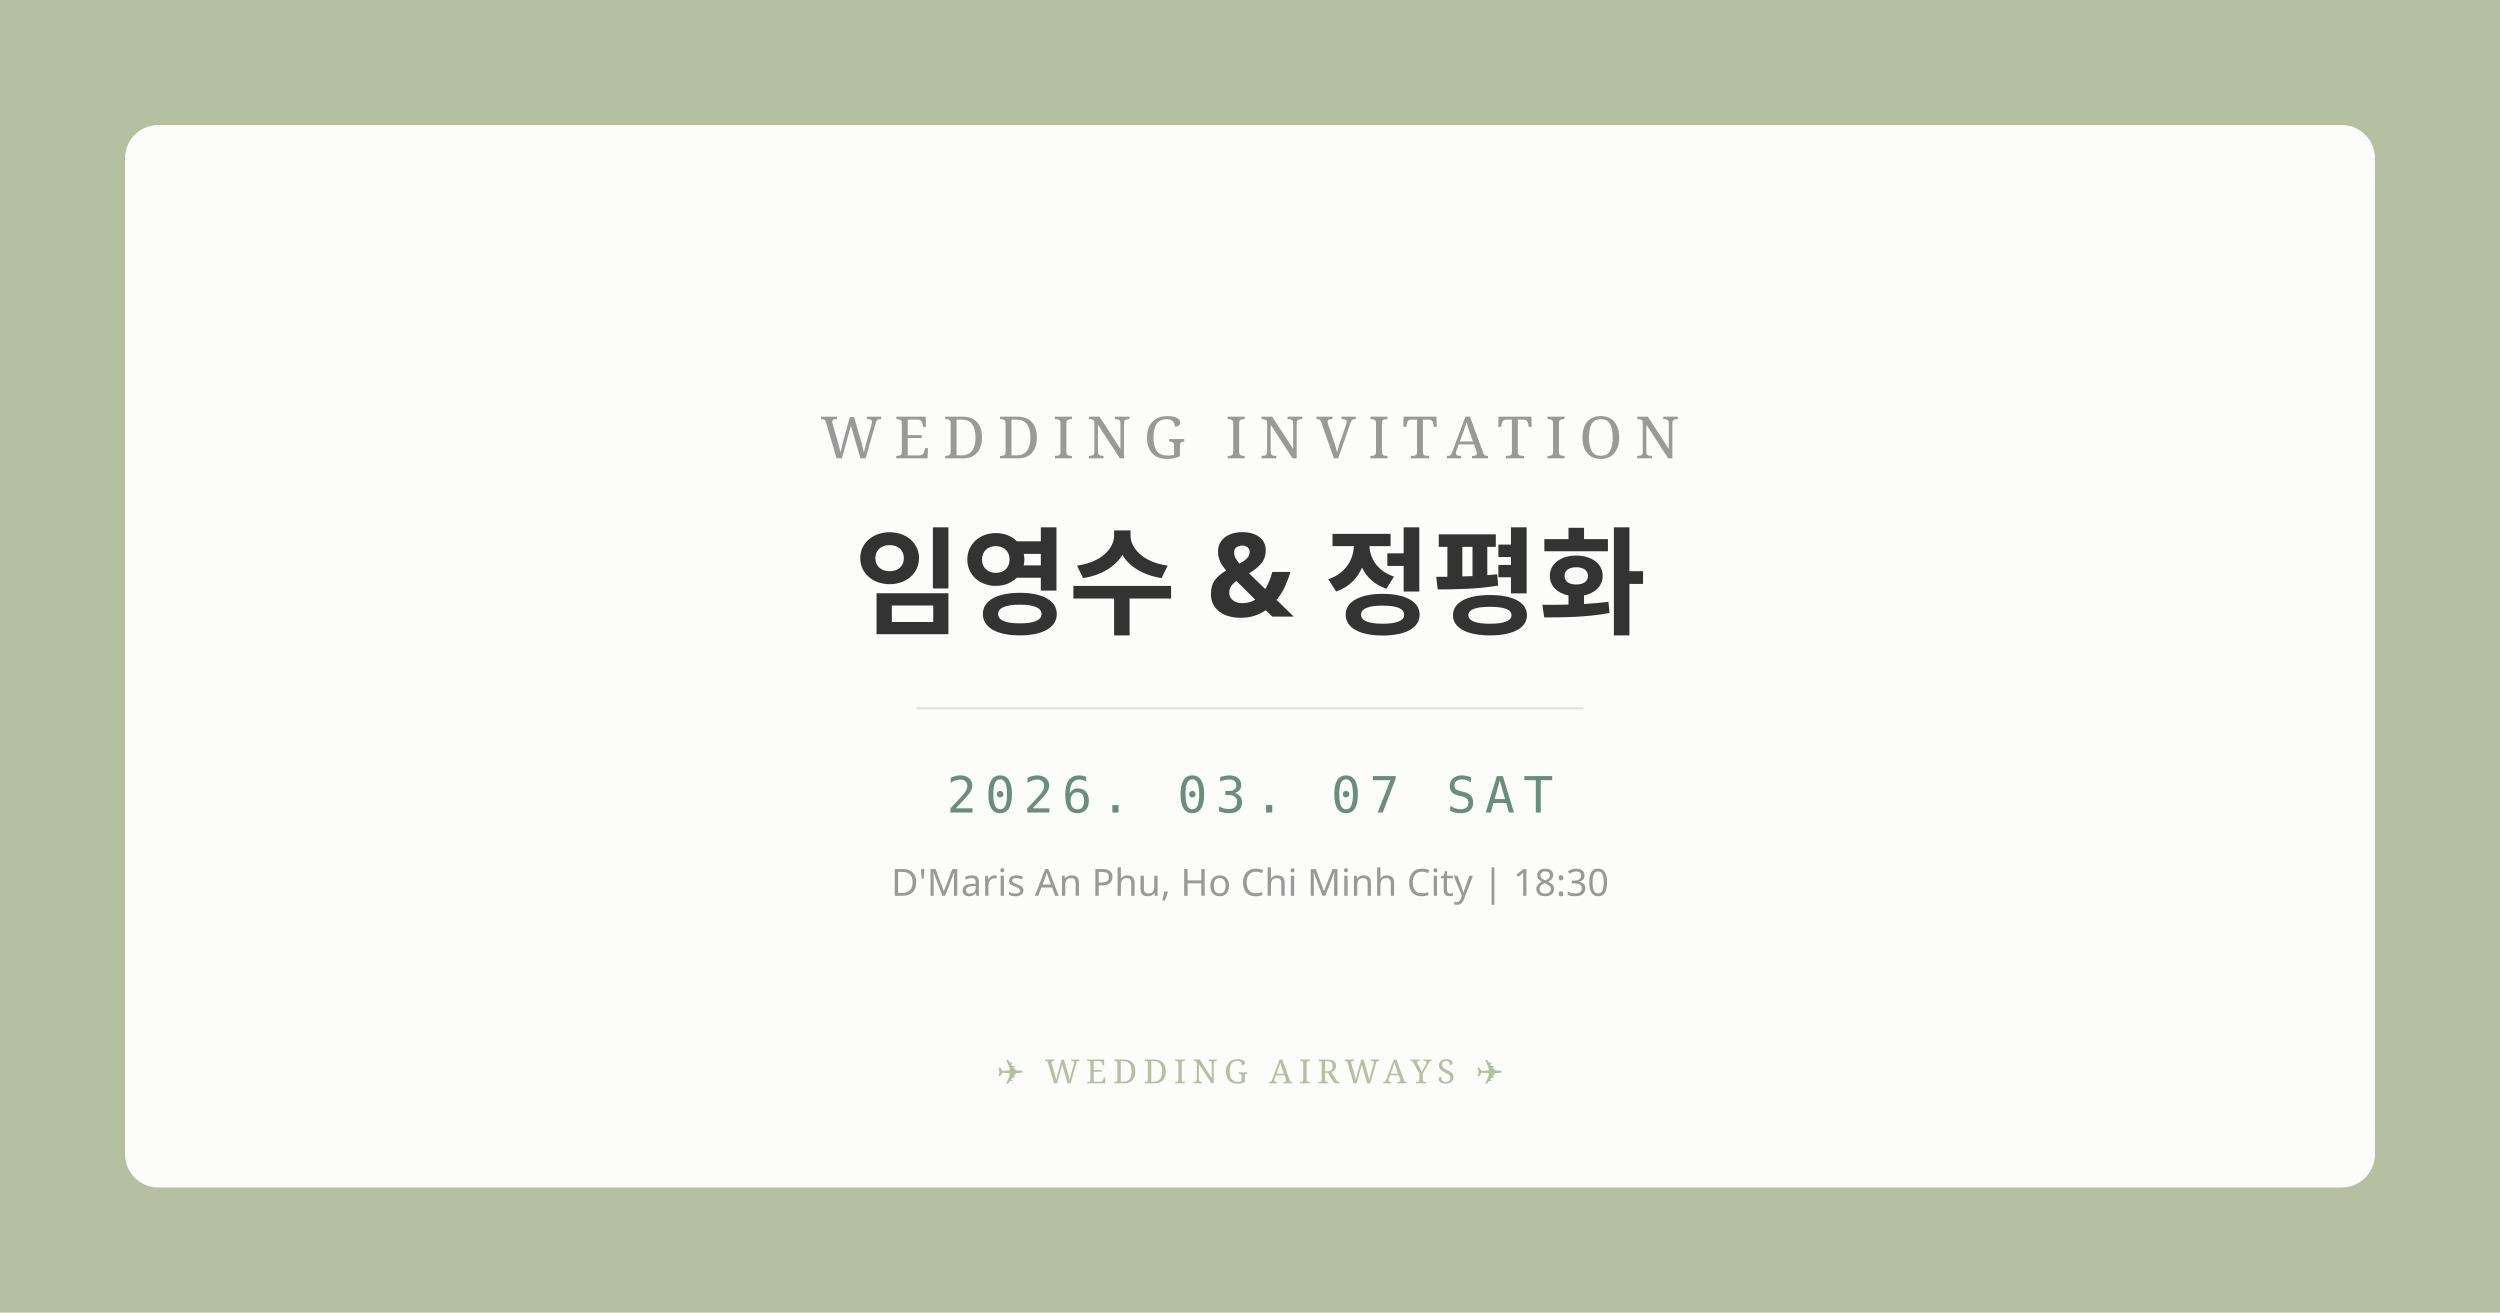
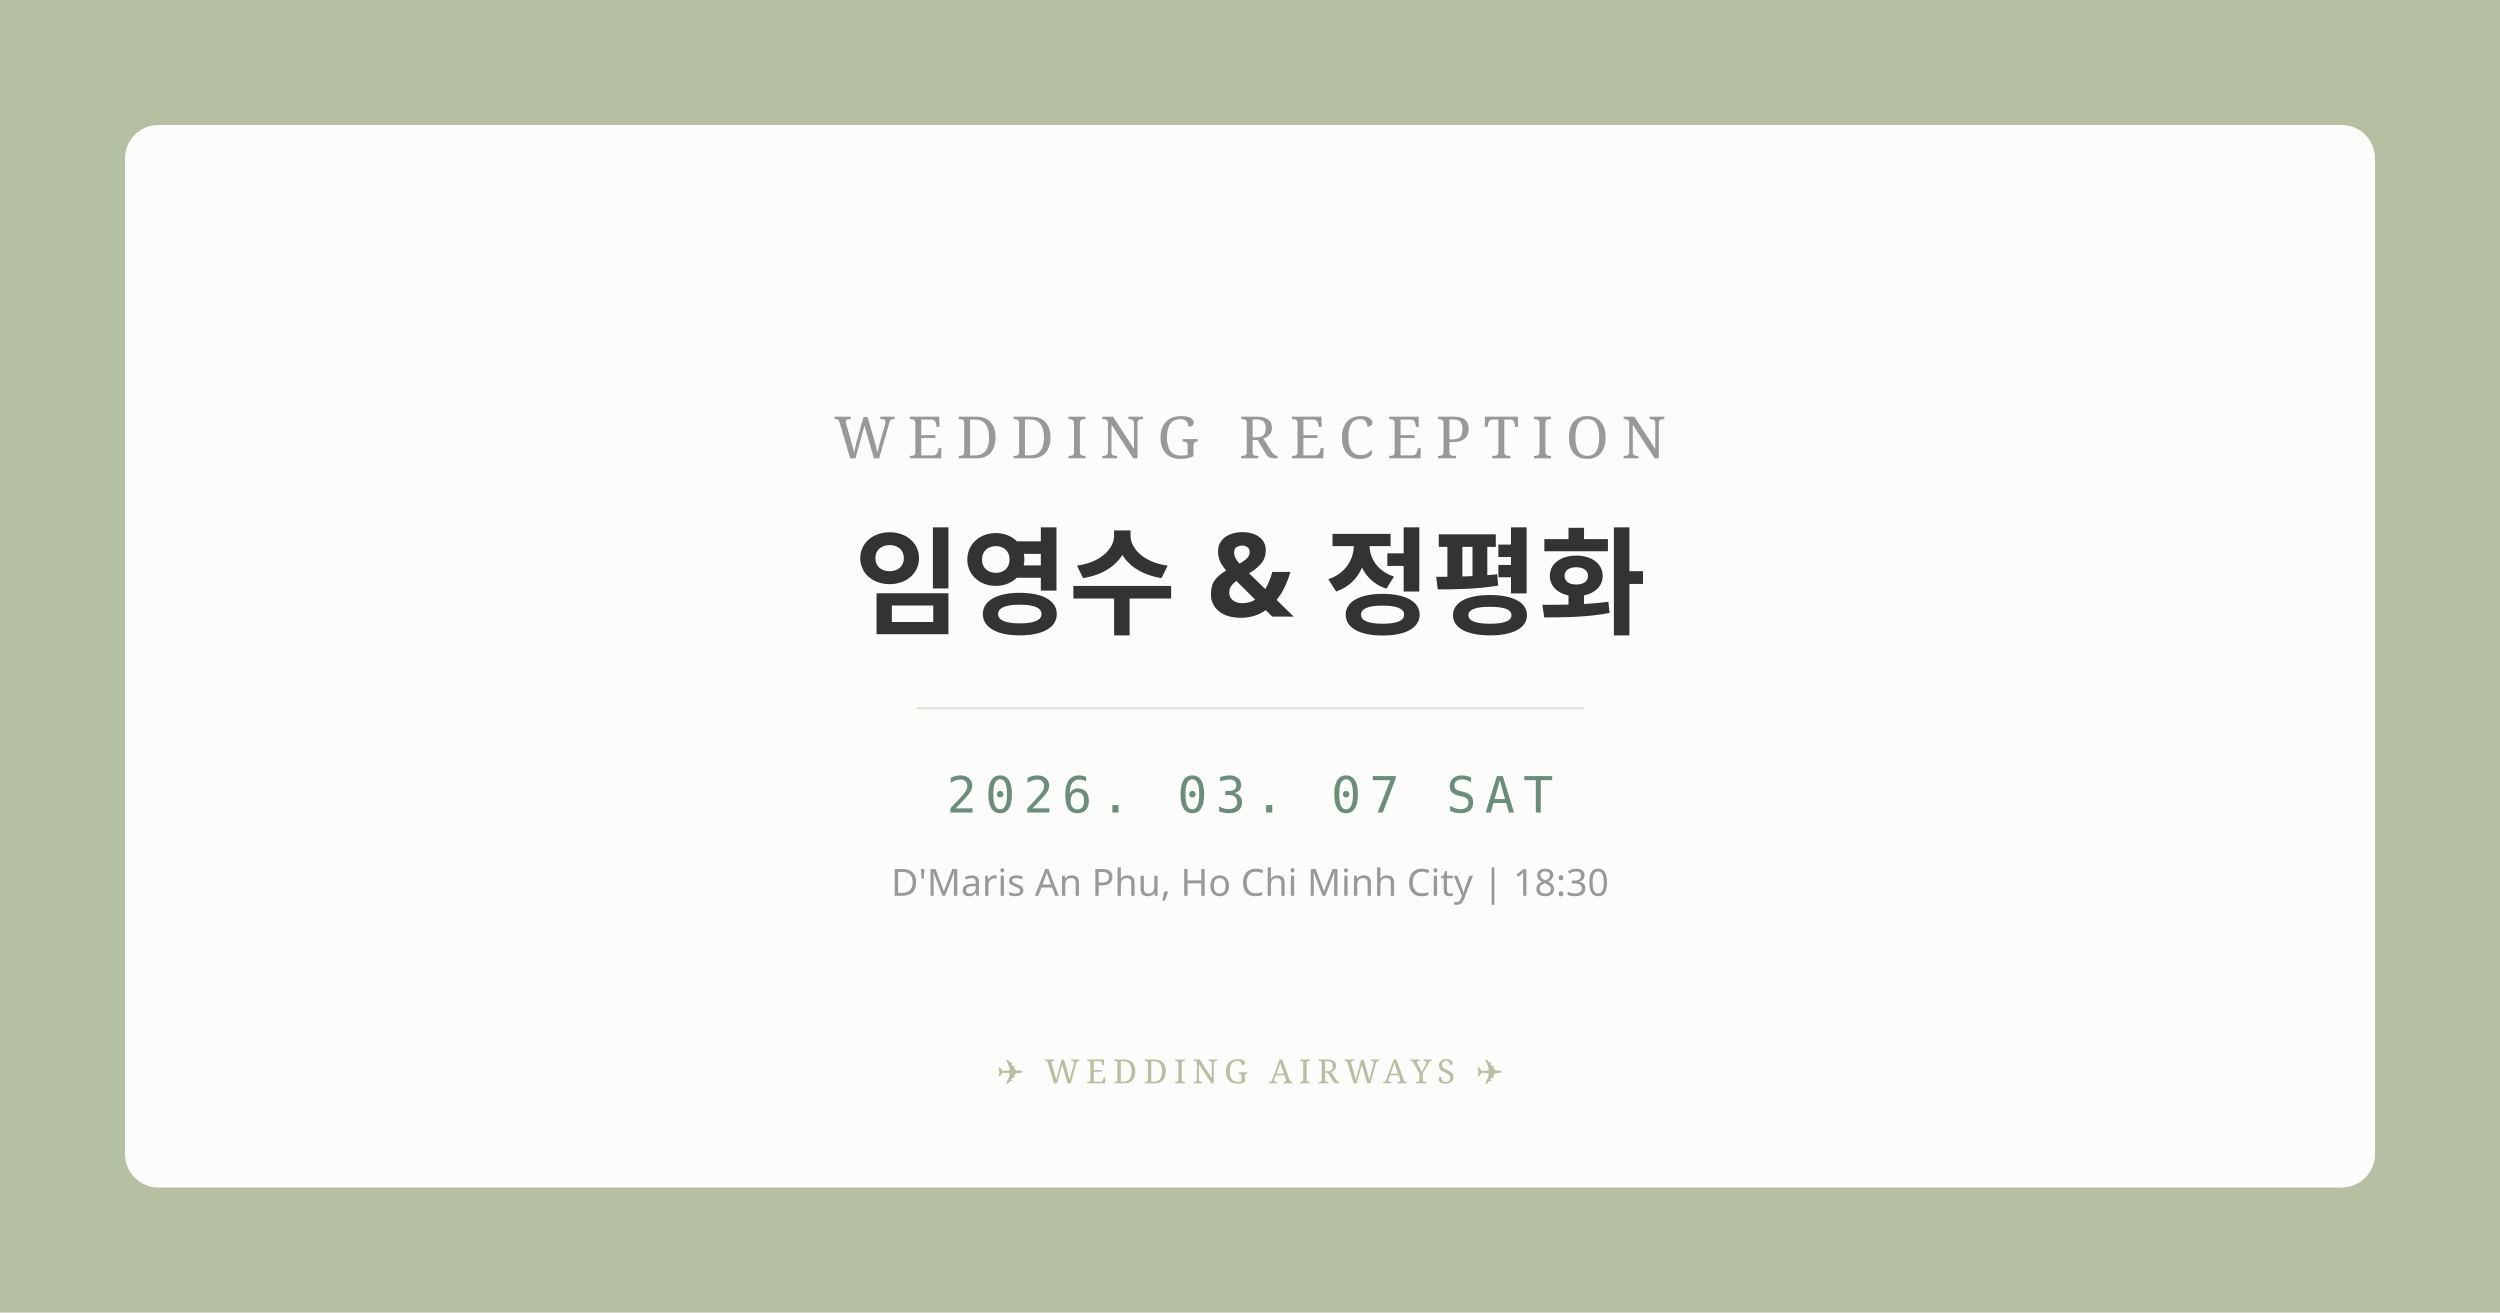
<svg xmlns="http://www.w3.org/2000/svg" width="1200" height="630">
  <rect width="1200" height="630" fill="#B5BFA1" />
  <rect x="60" y="60" width="1080" height="510" rx="16" fill="white" opacity="0.95" />
-   <text x="600" y="220" text-anchor="middle" font-family="serif" font-size="28" fill="#999" letter-spacing="6">WEDDING INVITATION</text>
+   <text x="600" y="220" text-anchor="middle" font-family="serif" font-size="28" fill="#999" letter-spacing="6">WEDDING RECEPTION</text>
  <text x="600" y="300" text-anchor="middle" font-family="sans-serif" font-size="56" font-weight="900" fill="#333">임영수 &amp; 정평화</text>
  <line x1="440" y1="340" x2="760" y2="340" stroke="#E0E0D8" stroke-width="1" />
  <text x="600" y="390" text-anchor="middle" font-family="monospace" font-size="24" fill="#6B8E7B" letter-spacing="4">2026. 03. 07 SAT</text>
  <text x="600" y="430" text-anchor="middle" font-family="sans-serif" font-size="18" fill="#999">D'Maris An Phu, Ho Chi Minh City | 18:30</text>
  <text x="600" y="520" text-anchor="middle" font-family="serif" font-size="16" fill="#B5BFA1" letter-spacing="3">✈ WEDDING AIRWAYS ✈</text>
</svg>
